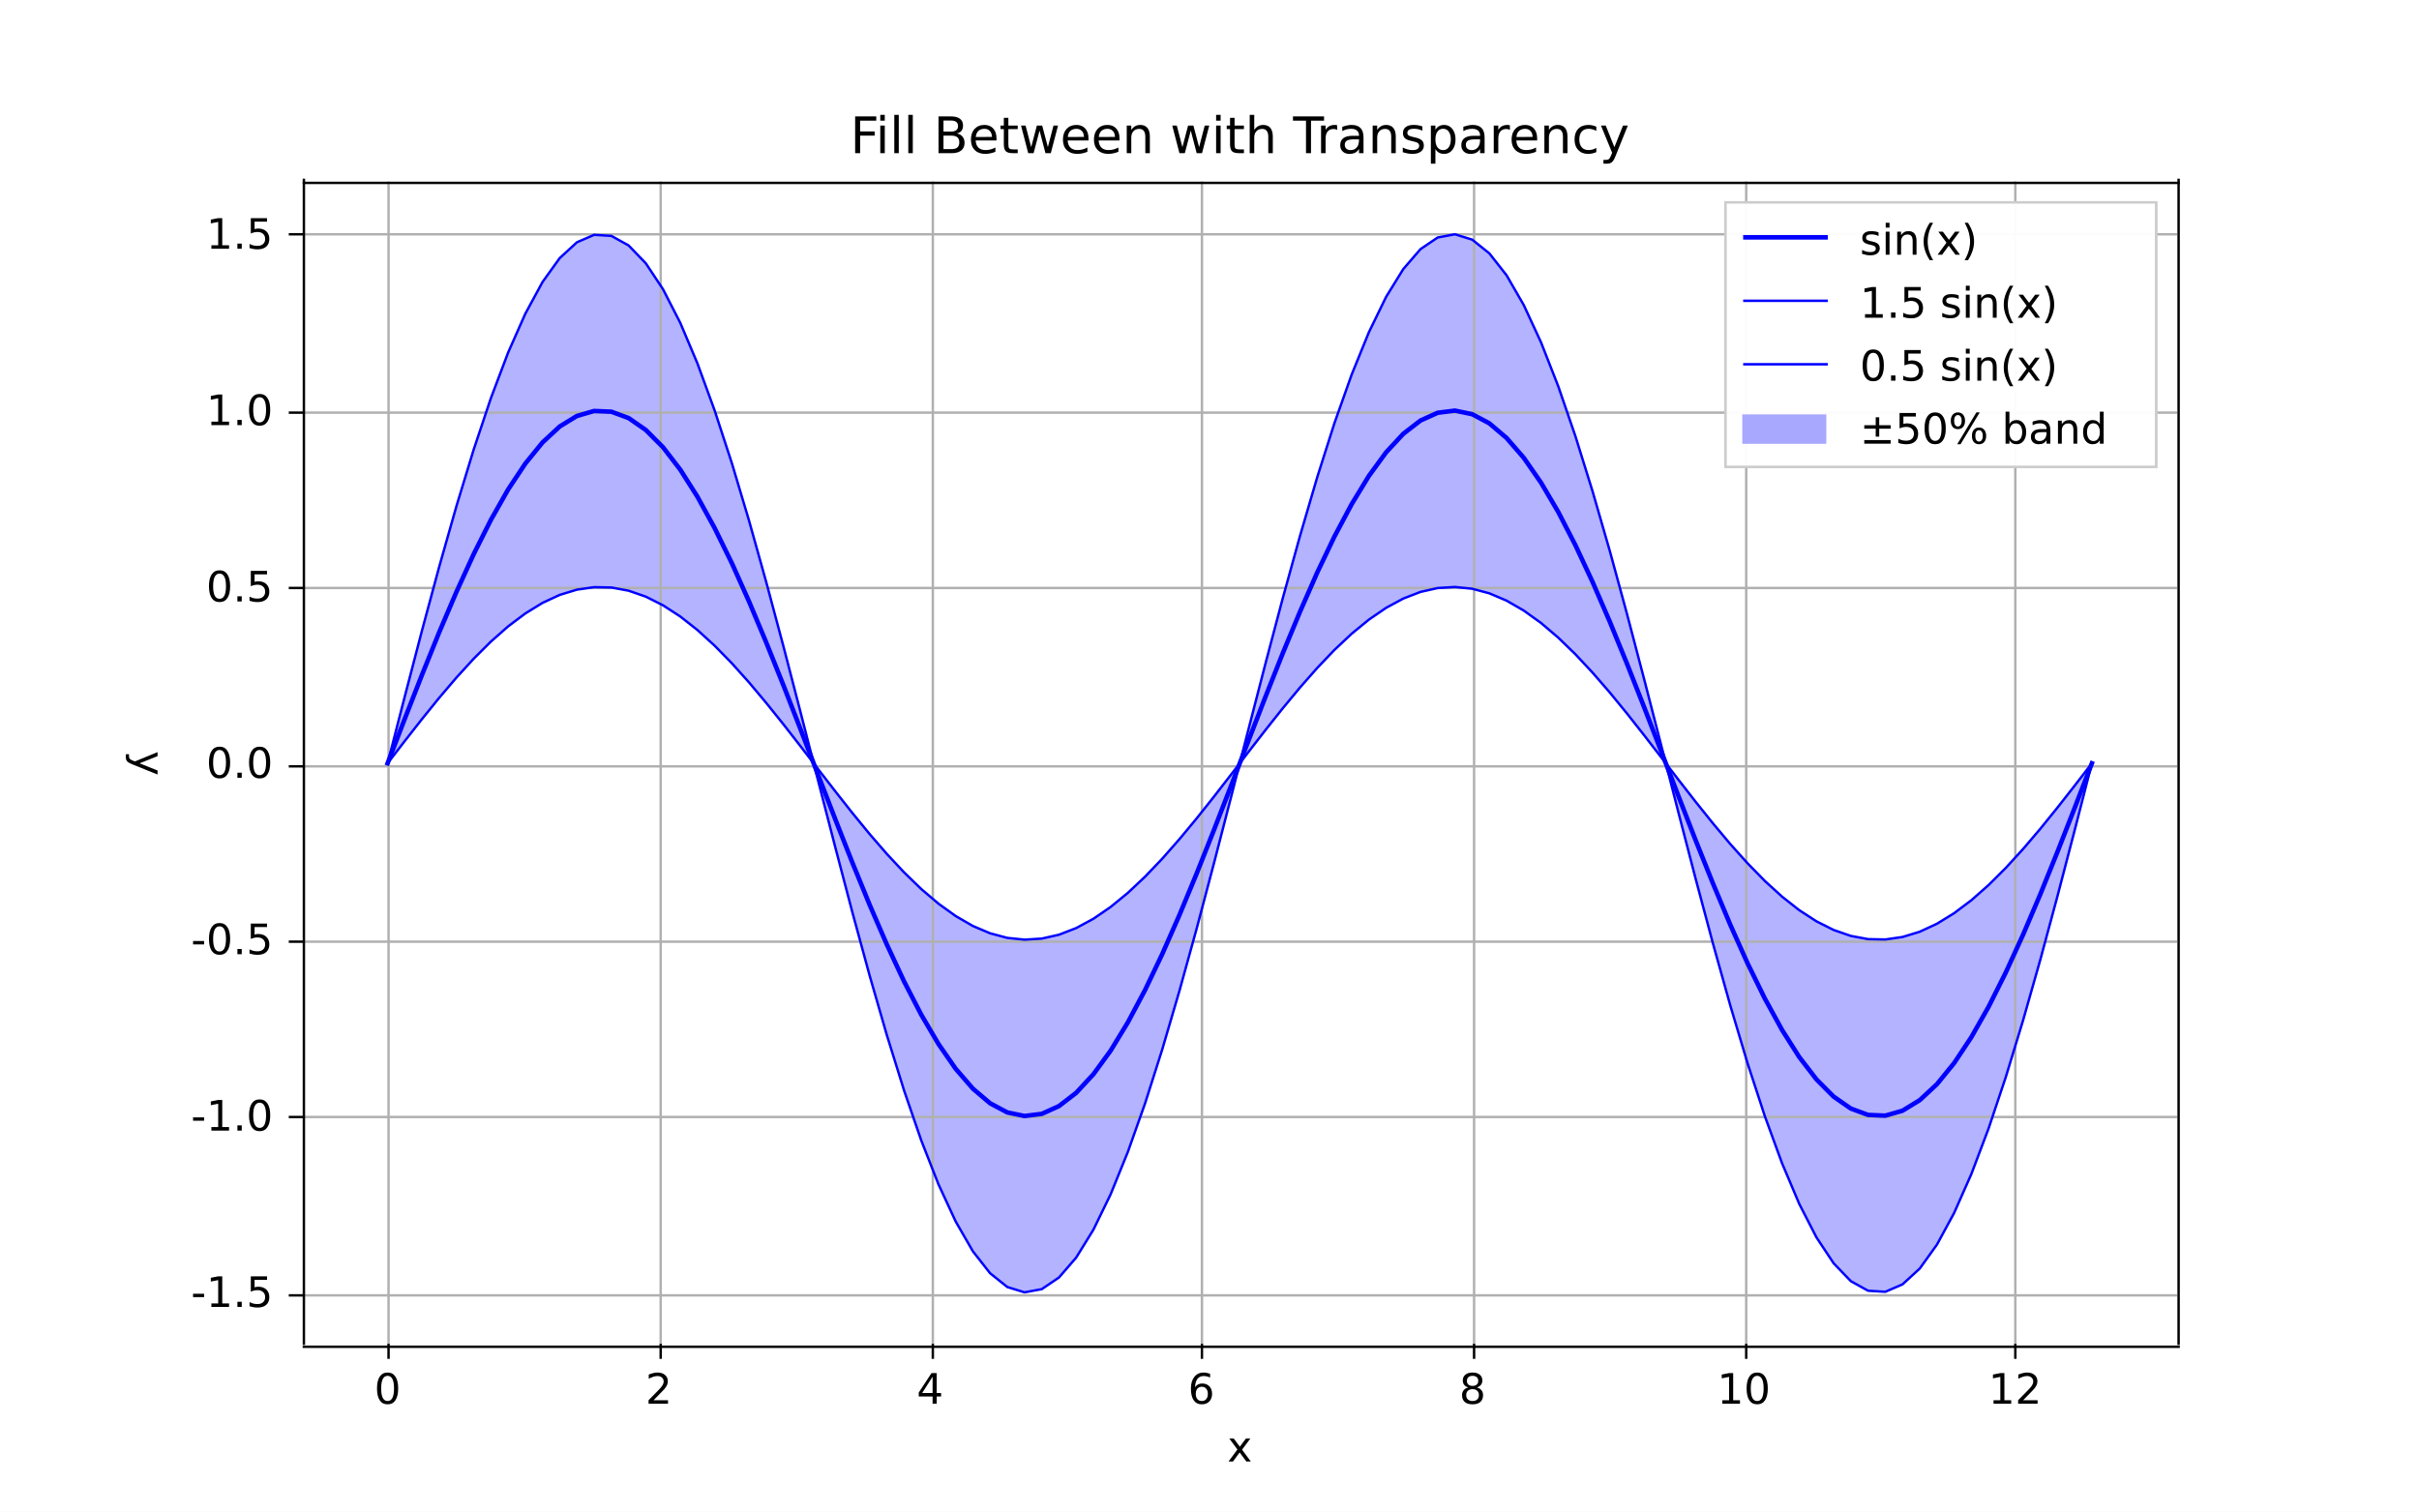
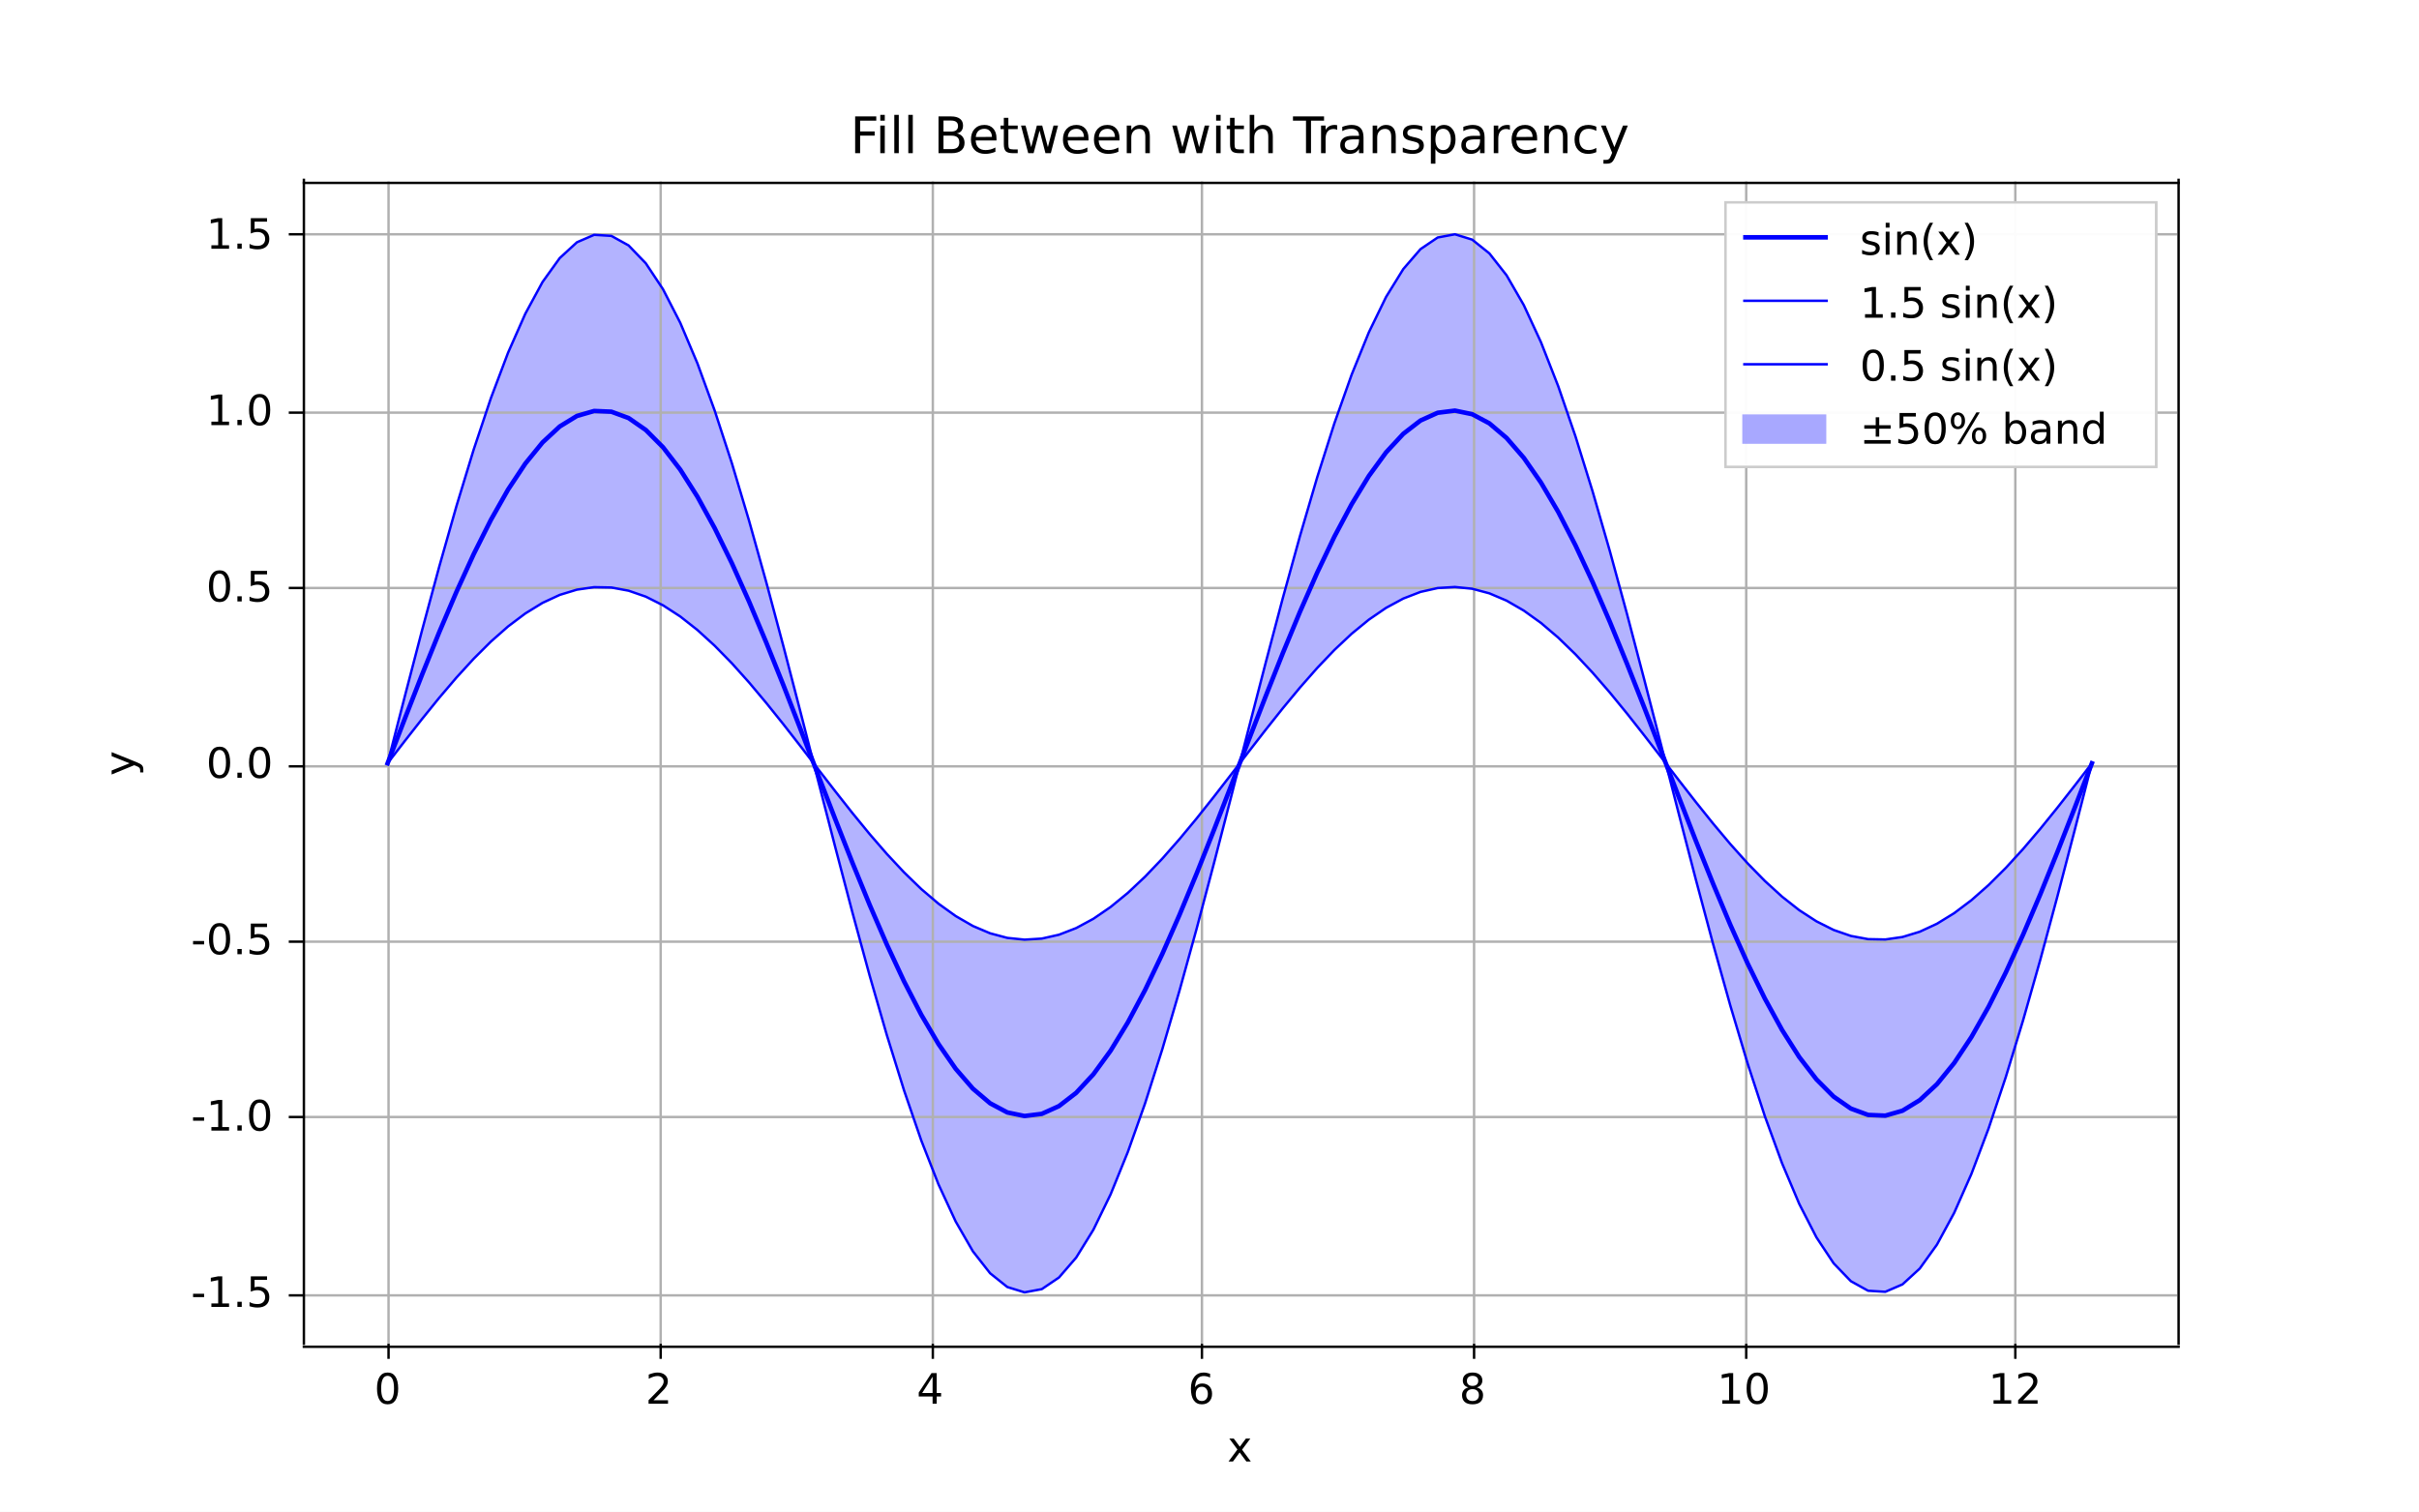
<svg xmlns="http://www.w3.org/2000/svg" width="800" height="500" viewBox="0 0 800 500">
  <defs>
    <clipPath id="clip-1">
      <rect x="100.00" y="55.00" width="620.00" height="385.00" />
    </clipPath>
    <clipPath id="clip-2">
      <rect x="100.00" y="55.00" width="620.00" height="385.00" />
    </clipPath>
    <clipPath id="clip-3">
      <rect x="100.00" y="55.00" width="620.00" height="385.00" />
    </clipPath>
    <clipPath id="clip-4">
      <rect x="100.00" y="55.00" width="620.00" height="385.00" />
    </clipPath>
    <clipPath id="clip-5">
      <rect x="100.00" y="55.00" width="620.00" height="385.00" />
    </clipPath>
    <clipPath id="clip-6">
      <rect x="100.00" y="55.00" width="620.00" height="385.00" />
    </clipPath>
    <clipPath id="clip-7">
      <rect x="100.00" y="55.00" width="620.00" height="385.00" />
    </clipPath>
    <clipPath id="clip-8">
      <rect x="100.00" y="55.00" width="620.00" height="385.00" />
    </clipPath>
    <clipPath id="clip-9">
      <rect x="100.00" y="55.00" width="620.00" height="385.00" />
    </clipPath>
    <clipPath id="clip-10">
      <rect x="100.00" y="55.00" width="620.00" height="385.00" />
    </clipPath>
    <clipPath id="clip-11">
      <rect x="100.00" y="55.00" width="620.00" height="385.00" />
    </clipPath>
    <clipPath id="clip-12">
      <rect x="100.00" y="55.00" width="620.00" height="385.00" />
    </clipPath>
    <clipPath id="clip-13">
      <rect x="100.00" y="55.00" width="620.00" height="385.00" />
    </clipPath>
    <clipPath id="clip-14">
      <rect x="100.00" y="55.00" width="620.00" height="385.00" />
    </clipPath>
  </defs>
  <g transform="translate(0,500) scale(1,-1)">
    <rect width="800" height="500" fill="white" />
    <path d="M 0.00 0.00 L 800.00 0.00 L 800.00 500.00 L 0.00 500.00 L 0.00 0.00 Z " fill="#FFFFFF" fill-opacity="1.00" stroke="#000000" stroke-opacity="1.00" stroke-width="0.00" stroke-linecap="butt" stroke-linejoin="miter" />
    <path d="M 100.00 55.00 L 720.00 55.00 L 720.00 440.00 L 100.00 440.00 L 100.00 55.00 Z " fill="#FFFFFF" fill-opacity="1.00" stroke="none" stroke-opacity="0.00" stroke-width="0.00" stroke-linecap="butt" stroke-linejoin="miter" />
    <path d="M 128.18 247.50 L 133.88 269.66 L 139.57 291.46 L 145.26 312.55 L 150.96 332.60 L 156.65 351.27 L 162.34 368.28 L 168.03 383.34 L 173.73 396.22 L 179.42 406.71 L 185.11 414.63 L 190.81 419.86 L 196.50 422.32 L 202.19 421.97 L 207.89 418.81 L 213.58 412.90 L 219.27 404.32 L 224.97 393.22 L 230.66 379.77 L 236.35 364.20 L 242.05 346.75 L 247.74 327.70 L 253.43 307.36 L 259.13 286.06 L 264.82 264.14 L 270.51 241.95 L 276.21 219.85 L 281.90 198.19 L 287.59 177.33 L 293.29 157.60 L 298.98 139.31 L 304.67 122.76 L 310.37 108.22 L 316.06 95.93 L 321.75 86.07 L 327.45 78.81 L 333.14 74.26 L 338.83 72.50 L 344.53 73.56 L 350.22 77.41 L 355.91 84.00 L 361.61 93.23 L 367.30 104.93 L 372.99 118.93 L 378.69 135.00 L 384.38 152.88 L 390.07 172.28 L 395.77 192.89 L 401.46 214.38 L 407.15 236.40 L 412.85 258.60 L 418.54 280.62 L 424.23 302.11 L 429.93 322.72 L 435.62 342.12 L 441.31 360.00 L 447.01 376.07 L 452.70 390.07 L 458.39 401.77 L 464.09 411.00 L 469.78 417.59 L 475.47 421.44 L 481.17 422.50 L 486.86 420.74 L 492.55 416.19 L 498.25 408.93 L 503.94 399.07 L 509.63 386.78 L 515.33 372.24 L 521.02 355.69 L 526.71 337.40 L 532.41 317.67 L 538.10 296.81 L 543.79 275.15 L 549.49 253.05 L 555.18 230.86 L 560.87 208.94 L 566.57 187.64 L 572.26 167.30 L 577.95 148.25 L 583.65 130.80 L 589.34 115.23 L 595.03 101.78 L 600.73 90.68 L 606.42 82.10 L 612.11 76.19 L 617.81 73.03 L 623.50 72.68 L 629.19 75.14 L 634.89 80.37 L 640.58 88.29 L 646.27 98.78 L 651.97 111.66 L 657.66 126.72 L 663.35 143.73 L 669.04 162.40 L 674.74 182.45 L 680.43 203.54 L 686.12 225.34 L 691.82 247.50 L 691.82 247.50 L 686.12 240.11 L 680.43 232.85 L 674.74 225.82 L 669.04 219.13 L 663.35 212.91 L 657.66 207.24 L 651.97 202.22 L 646.27 197.93 L 640.58 194.43 L 634.89 191.79 L 629.19 190.05 L 623.50 189.23 L 617.81 189.34 L 612.11 190.40 L 606.42 192.37 L 600.73 195.23 L 595.03 198.93 L 589.34 203.41 L 583.65 208.60 L 577.95 214.42 L 572.26 220.77 L 566.57 227.55 L 560.87 234.65 L 555.18 241.95 L 549.49 249.35 L 543.79 256.72 L 538.10 263.94 L 532.41 270.89 L 526.71 277.47 L 521.02 283.56 L 515.33 289.08 L 509.63 293.93 L 503.94 298.02 L 498.25 301.31 L 492.55 303.73 L 486.86 305.25 L 481.17 305.83 L 475.47 305.48 L 469.78 304.20 L 464.09 302.00 L 458.39 298.92 L 452.70 295.02 L 447.01 290.36 L 441.31 285.00 L 435.62 279.04 L 429.93 272.57 L 424.23 265.70 L 418.54 258.54 L 412.85 251.20 L 407.15 243.80 L 401.46 236.46 L 395.77 229.30 L 390.07 222.43 L 384.38 215.96 L 378.69 210.00 L 372.99 204.64 L 367.30 199.98 L 361.61 196.08 L 355.91 193.00 L 350.22 190.80 L 344.53 189.52 L 338.83 189.17 L 333.14 189.75 L 327.45 191.27 L 321.75 193.69 L 316.06 196.98 L 310.37 201.07 L 304.67 205.92 L 298.98 211.44 L 293.29 217.53 L 287.59 224.11 L 281.90 231.06 L 276.21 238.28 L 270.51 245.65 L 264.82 253.05 L 259.13 260.35 L 253.43 267.45 L 247.74 274.23 L 242.05 280.58 L 236.35 286.40 L 230.66 291.59 L 224.97 296.07 L 219.27 299.77 L 213.58 302.63 L 207.89 304.60 L 202.19 305.66 L 196.50 305.77 L 190.81 304.95 L 185.11 303.21 L 179.42 300.57 L 173.73 297.07 L 168.03 292.78 L 162.34 287.76 L 156.65 282.09 L 150.96 275.87 L 145.26 269.18 L 139.57 262.15 L 133.88 254.89 L 128.18 247.50 Z " fill="#0000FF" fill-opacity="0.30" stroke="#000000" stroke-opacity="0.00" stroke-width="0.00" stroke-linecap="butt" stroke-linejoin="miter" />
    <path d="M 128.50 55.50 L 128.50 440.50 " fill="none" fill-opacity="0.00" stroke="#B0B0B0" stroke-opacity="1.00" stroke-width="0.80" stroke-linecap="butt" stroke-linejoin="miter" clip-path="url(#clip-1)" />
    <path d="M 218.50 55.50 L 218.50 440.50 " fill="none" fill-opacity="0.00" stroke="#B0B0B0" stroke-opacity="1.00" stroke-width="0.80" stroke-linecap="butt" stroke-linejoin="miter" clip-path="url(#clip-2)" />
    <path d="M 308.50 55.50 L 308.50 440.50 " fill="none" fill-opacity="0.00" stroke="#B0B0B0" stroke-opacity="1.00" stroke-width="0.80" stroke-linecap="butt" stroke-linejoin="miter" clip-path="url(#clip-3)" />
    <path d="M 397.50 55.50 L 397.50 440.50 " fill="none" fill-opacity="0.00" stroke="#B0B0B0" stroke-opacity="1.00" stroke-width="0.80" stroke-linecap="butt" stroke-linejoin="miter" clip-path="url(#clip-4)" />
    <path d="M 487.50 55.50 L 487.50 440.50 " fill="none" fill-opacity="0.00" stroke="#B0B0B0" stroke-opacity="1.00" stroke-width="0.80" stroke-linecap="butt" stroke-linejoin="miter" clip-path="url(#clip-5)" />
    <path d="M 577.50 55.50 L 577.50 440.50 " fill="none" fill-opacity="0.00" stroke="#B0B0B0" stroke-opacity="1.00" stroke-width="0.80" stroke-linecap="butt" stroke-linejoin="miter" clip-path="url(#clip-6)" />
    <path d="M 666.50 55.50 L 666.50 440.50 " fill="none" fill-opacity="0.00" stroke="#B0B0B0" stroke-opacity="1.00" stroke-width="0.80" stroke-linecap="butt" stroke-linejoin="miter" clip-path="url(#clip-7)" />
    <path d="M 100.50 71.50 L 720.50 71.50 " fill="none" fill-opacity="0.00" stroke="#B0B0B0" stroke-opacity="1.00" stroke-width="0.80" stroke-linecap="butt" stroke-linejoin="miter" clip-path="url(#clip-8)" />
    <path d="M 100.50 130.50 L 720.50 130.50 " fill="none" fill-opacity="0.00" stroke="#B0B0B0" stroke-opacity="1.00" stroke-width="0.80" stroke-linecap="butt" stroke-linejoin="miter" clip-path="url(#clip-9)" />
    <path d="M 100.50 188.50 L 720.50 188.50 " fill="none" fill-opacity="0.00" stroke="#B0B0B0" stroke-opacity="1.00" stroke-width="0.80" stroke-linecap="butt" stroke-linejoin="miter" clip-path="url(#clip-10)" />
    <path d="M 100.50 246.50 L 720.50 246.50 " fill="none" fill-opacity="0.00" stroke="#B0B0B0" stroke-opacity="1.00" stroke-width="0.80" stroke-linecap="butt" stroke-linejoin="miter" clip-path="url(#clip-11)" />
    <path d="M 100.50 305.50 L 720.50 305.50 " fill="none" fill-opacity="0.00" stroke="#B0B0B0" stroke-opacity="1.00" stroke-width="0.80" stroke-linecap="butt" stroke-linejoin="miter" clip-path="url(#clip-12)" />
    <path d="M 100.50 363.50 L 720.50 363.50 " fill="none" fill-opacity="0.00" stroke="#B0B0B0" stroke-opacity="1.00" stroke-width="0.80" stroke-linecap="butt" stroke-linejoin="miter" clip-path="url(#clip-13)" />
    <path d="M 100.50 422.50 L 720.50 422.50 " fill="none" fill-opacity="0.00" stroke="#B0B0B0" stroke-opacity="1.00" stroke-width="0.80" stroke-linecap="butt" stroke-linejoin="miter" clip-path="url(#clip-14)" />
    <path d="M 128.18 247.50 L 133.88 254.89 L 139.57 262.15 L 145.26 269.18 L 150.96 275.87 L 156.65 282.09 L 162.34 287.76 L 168.03 292.78 L 173.73 297.07 L 179.42 300.57 L 185.11 303.21 L 190.81 304.95 L 196.50 305.77 L 202.19 305.66 L 207.89 304.60 L 213.58 302.63 L 219.27 299.77 L 224.97 296.07 L 230.66 291.59 L 236.35 286.40 L 242.05 280.58 L 247.74 274.23 L 253.43 267.45 L 259.13 260.35 L 264.82 253.05 L 270.51 245.65 L 276.21 238.28 L 281.90 231.06 L 287.59 224.11 L 293.29 217.53 L 298.98 211.44 L 304.67 205.92 L 310.37 201.07 L 316.06 196.98 L 321.75 193.69 L 327.45 191.27 L 333.14 189.75 L 338.83 189.17 L 344.53 189.52 L 350.22 190.80 L 355.91 193.00 L 361.61 196.08 L 367.30 199.98 L 372.99 204.64 L 378.69 210.00 L 384.38 215.96 L 390.07 222.43 L 395.77 229.30 L 401.46 236.46 L 407.15 243.80 L 412.85 251.20 L 418.54 258.54 L 424.23 265.70 L 429.93 272.57 L 435.62 279.04 L 441.31 285.00 L 447.01 290.36 L 452.70 295.02 L 458.39 298.92 L 464.09 302.00 L 469.78 304.20 L 475.47 305.48 L 481.17 305.83 L 486.86 305.25 L 492.55 303.73 L 498.25 301.31 L 503.94 298.02 L 509.63 293.93 L 515.33 289.08 L 521.02 283.56 L 526.71 277.47 L 532.41 270.89 L 538.10 263.94 L 543.79 256.72 L 549.49 249.35 L 555.18 241.95 L 560.87 234.65 L 566.57 227.55 L 572.26 220.77 L 577.95 214.42 L 583.65 208.60 L 589.34 203.41 L 595.03 198.93 L 600.73 195.23 L 606.42 192.37 L 612.11 190.40 L 617.81 189.34 L 623.50 189.23 L 629.19 190.05 L 634.89 191.79 L 640.58 194.43 L 646.27 197.93 L 651.97 202.22 L 657.66 207.24 L 663.35 212.91 L 669.04 219.13 L 674.74 225.82 L 680.43 232.85 L 686.12 240.11 L 691.82 247.50 " fill="none" fill-opacity="0.00" stroke="#0000FF" stroke-opacity="1.00" stroke-width="0.80" stroke-linecap="square" stroke-linejoin="round" />
    <path d="M 128.18 247.50 L 133.88 269.66 L 139.57 291.46 L 145.26 312.55 L 150.96 332.60 L 156.65 351.27 L 162.34 368.28 L 168.03 383.34 L 173.73 396.22 L 179.42 406.71 L 185.11 414.63 L 190.81 419.86 L 196.50 422.32 L 202.19 421.97 L 207.89 418.81 L 213.58 412.90 L 219.27 404.32 L 224.97 393.22 L 230.66 379.77 L 236.35 364.20 L 242.05 346.75 L 247.74 327.70 L 253.43 307.36 L 259.13 286.06 L 264.82 264.14 L 270.51 241.95 L 276.21 219.85 L 281.90 198.19 L 287.59 177.33 L 293.29 157.60 L 298.98 139.31 L 304.67 122.76 L 310.37 108.22 L 316.06 95.93 L 321.75 86.07 L 327.45 78.81 L 333.14 74.26 L 338.83 72.50 L 344.53 73.56 L 350.22 77.41 L 355.91 84.00 L 361.61 93.23 L 367.30 104.93 L 372.99 118.93 L 378.69 135.00 L 384.38 152.88 L 390.07 172.28 L 395.77 192.89 L 401.46 214.38 L 407.15 236.40 L 412.85 258.60 L 418.54 280.62 L 424.23 302.11 L 429.93 322.72 L 435.62 342.12 L 441.31 360.00 L 447.01 376.07 L 452.70 390.07 L 458.39 401.77 L 464.09 411.00 L 469.78 417.59 L 475.47 421.44 L 481.17 422.50 L 486.86 420.74 L 492.55 416.19 L 498.25 408.93 L 503.94 399.07 L 509.63 386.78 L 515.33 372.24 L 521.02 355.69 L 526.71 337.40 L 532.41 317.67 L 538.10 296.81 L 543.79 275.15 L 549.49 253.05 L 555.18 230.86 L 560.87 208.94 L 566.57 187.64 L 572.26 167.30 L 577.95 148.25 L 583.65 130.80 L 589.34 115.23 L 595.03 101.78 L 600.73 90.68 L 606.42 82.10 L 612.11 76.19 L 617.81 73.03 L 623.50 72.68 L 629.19 75.14 L 634.89 80.37 L 640.58 88.29 L 646.27 98.78 L 651.97 111.66 L 657.66 126.72 L 663.35 143.73 L 669.04 162.40 L 674.74 182.45 L 680.43 203.54 L 686.12 225.34 L 691.82 247.50 " fill="none" fill-opacity="0.00" stroke="#0000FF" stroke-opacity="1.00" stroke-width="0.80" stroke-linecap="square" stroke-linejoin="round" />
    <path d="M 128.18 247.50 L 133.88 262.27 L 139.57 276.80 L 145.26 290.87 L 150.96 304.23 L 156.65 316.68 L 162.34 328.02 L 168.03 338.06 L 173.73 346.65 L 179.42 353.64 L 185.11 358.92 L 190.81 362.41 L 196.50 364.05 L 202.19 363.81 L 207.89 361.71 L 213.58 357.76 L 219.27 352.05 L 224.97 344.65 L 230.66 335.68 L 236.35 325.30 L 242.05 313.67 L 247.74 300.97 L 253.43 287.41 L 259.13 273.21 L 264.82 258.59 L 270.51 243.80 L 276.21 229.06 L 281.90 214.63 L 287.59 200.72 L 293.29 187.56 L 298.98 175.37 L 304.67 164.34 L 310.37 154.65 L 316.06 146.45 L 321.75 139.88 L 327.45 135.04 L 333.14 132.01 L 338.83 130.83 L 344.53 131.54 L 350.22 134.11 L 355.91 138.50 L 361.61 144.65 L 367.30 152.45 L 372.99 161.79 L 378.69 172.50 L 384.38 184.42 L 390.07 197.35 L 395.77 211.09 L 401.46 225.42 L 407.15 240.10 L 412.85 254.90 L 418.54 269.58 L 424.23 283.91 L 429.93 297.65 L 435.62 310.58 L 441.31 322.50 L 447.01 333.21 L 452.70 342.55 L 458.39 350.35 L 464.09 356.50 L 469.78 360.89 L 475.47 363.46 L 481.17 364.17 L 486.86 362.99 L 492.55 359.96 L 498.25 355.12 L 503.94 348.55 L 509.63 340.35 L 515.33 330.66 L 521.02 319.63 L 526.71 307.44 L 532.41 294.28 L 538.10 280.37 L 543.79 265.94 L 549.49 251.20 L 555.18 236.41 L 560.87 221.79 L 566.57 207.59 L 572.26 194.03 L 577.95 181.33 L 583.65 169.70 L 589.34 159.32 L 595.03 150.35 L 600.73 142.95 L 606.42 137.24 L 612.11 133.29 L 617.81 131.19 L 623.50 130.95 L 629.19 132.59 L 634.89 136.08 L 640.58 141.36 L 646.27 148.35 L 651.97 156.94 L 657.66 166.98 L 663.35 178.32 L 669.04 190.77 L 674.74 204.13 L 680.43 218.20 L 686.12 232.73 L 691.82 247.50 " fill="none" fill-opacity="0.00" stroke="#0000FF" stroke-opacity="1.00" stroke-width="1.50" stroke-linecap="square" stroke-linejoin="round" />
    <text font-family="DejaVu Sans" font-size="16.67" fill="#000000" fill-opacity="1.00" text-anchor="middle" transform="translate(410.00,449.33) scale(1,-1)">Fill Between with Transparency</text>
    <path d="M 570.65 345.56 L 713.06 345.56 L 713.06 433.06 L 570.65 433.06 L 570.65 345.56 Z " fill="#FFFFFF" fill-opacity="0.80" stroke="#CCCCCC" stroke-opacity="1.00" stroke-width="0.80" stroke-linecap="butt" stroke-linejoin="miter" />
    <path d="M 576.50 421.50 L 604.50 421.50 " fill="none" fill-opacity="0.00" stroke="#0000FF" stroke-opacity="1.00" stroke-width="1.50" stroke-linecap="butt" stroke-linejoin="miter" />
    <text font-family="DejaVu Sans" font-size="13.89" fill="#000000" fill-opacity="1.00" text-anchor="start" dominant-baseline="central" transform="translate(615.09,420.56) scale(1,-1)">sin(x)</text>
    <path d="M 576.50 400.50 L 604.50 400.50 " fill="none" fill-opacity="0.00" stroke="#0000FF" stroke-opacity="1.00" stroke-width="0.80" stroke-linecap="butt" stroke-linejoin="miter" />
    <text font-family="DejaVu Sans" font-size="13.89" fill="#000000" fill-opacity="1.00" text-anchor="start" dominant-baseline="central" transform="translate(615.09,399.72) scale(1,-1)">1.5 sin(x)</text>
    <path d="M 576.50 379.50 L 604.50 379.50 " fill="none" fill-opacity="0.00" stroke="#0000FF" stroke-opacity="1.00" stroke-width="0.80" stroke-linecap="butt" stroke-linejoin="miter" />
    <text font-family="DejaVu Sans" font-size="13.89" fill="#000000" fill-opacity="1.00" text-anchor="start" dominant-baseline="central" transform="translate(615.09,378.89) scale(1,-1)">0.5 sin(x)</text>
    <path d="M 576.20 353.19 L 603.98 353.19 L 603.98 362.92 L 576.20 362.92 L 576.20 353.19 Z " fill="#0000FF" fill-opacity="0.30" stroke="none" stroke-opacity="0.00" stroke-width="0.50" stroke-linecap="butt" stroke-linejoin="miter" />
    <text font-family="DejaVu Sans" font-size="13.89" fill="#000000" fill-opacity="1.00" text-anchor="start" dominant-baseline="central" transform="translate(615.09,358.06) scale(1,-1)">±50% band</text>
    <path d="M 128.50 55.50 L 128.50 50.50 " fill="none" fill-opacity="0.00" stroke="#000000" stroke-opacity="1.00" stroke-width="0.80" stroke-linecap="butt" stroke-linejoin="miter" />
    <text font-family="DejaVu Sans" font-size="13.89" fill="#000000" fill-opacity="1.00" text-anchor="middle" dominant-baseline="text-before-edge" transform="translate(128.18,45.28) scale(1,-1)">0</text>
    <path d="M 218.50 55.50 L 218.50 50.50 " fill="none" fill-opacity="0.00" stroke="#000000" stroke-opacity="1.00" stroke-width="0.80" stroke-linecap="butt" stroke-linejoin="miter" />
    <text font-family="DejaVu Sans" font-size="13.89" fill="#000000" fill-opacity="1.00" text-anchor="middle" dominant-baseline="text-before-edge" transform="translate(217.89,45.28) scale(1,-1)">2</text>
    <path d="M 308.50 55.50 L 308.50 50.50 " fill="none" fill-opacity="0.00" stroke="#000000" stroke-opacity="1.00" stroke-width="0.80" stroke-linecap="butt" stroke-linejoin="miter" />
    <text font-family="DejaVu Sans" font-size="13.89" fill="#000000" fill-opacity="1.00" text-anchor="middle" dominant-baseline="text-before-edge" transform="translate(307.59,45.28) scale(1,-1)">4</text>
    <path d="M 397.50 55.50 L 397.50 50.50 " fill="none" fill-opacity="0.00" stroke="#000000" stroke-opacity="1.00" stroke-width="0.80" stroke-linecap="butt" stroke-linejoin="miter" />
    <text font-family="DejaVu Sans" font-size="13.89" fill="#000000" fill-opacity="1.00" text-anchor="middle" dominant-baseline="text-before-edge" transform="translate(397.30,45.28) scale(1,-1)">6</text>
    <path d="M 487.50 55.50 L 487.50 50.50 " fill="none" fill-opacity="0.00" stroke="#000000" stroke-opacity="1.00" stroke-width="0.80" stroke-linecap="butt" stroke-linejoin="miter" />
    <text font-family="DejaVu Sans" font-size="13.89" fill="#000000" fill-opacity="1.00" text-anchor="middle" dominant-baseline="text-before-edge" transform="translate(487.00,45.28) scale(1,-1)">8</text>
    <path d="M 577.50 55.50 L 577.50 50.50 " fill="none" fill-opacity="0.00" stroke="#000000" stroke-opacity="1.00" stroke-width="0.80" stroke-linecap="butt" stroke-linejoin="miter" />
    <text font-family="DejaVu Sans" font-size="13.89" fill="#000000" fill-opacity="1.00" text-anchor="middle" dominant-baseline="text-before-edge" transform="translate(576.71,45.28) scale(1,-1)">10</text>
    <path d="M 666.50 55.50 L 666.50 50.50 " fill="none" fill-opacity="0.00" stroke="#000000" stroke-opacity="1.00" stroke-width="0.80" stroke-linecap="butt" stroke-linejoin="miter" />
    <text font-family="DejaVu Sans" font-size="13.89" fill="#000000" fill-opacity="1.00" text-anchor="middle" dominant-baseline="text-before-edge" transform="translate(666.41,45.28) scale(1,-1)">12</text>
    <text font-family="DejaVu Sans" font-size="13.89" fill="#000000" fill-opacity="1.00" text-anchor="middle" dominant-baseline="text-before-edge" transform="translate(410.00,26.17) scale(1,-1)">x</text>
    <path d="M 100.50 71.50 L 95.50 71.50 " fill="none" fill-opacity="0.00" stroke="#000000" stroke-opacity="1.00" stroke-width="0.80" stroke-linecap="butt" stroke-linejoin="miter" />
    <text font-family="DejaVu Sans" font-size="13.89" fill="#000000" fill-opacity="1.00" text-anchor="end" dominant-baseline="central" transform="translate(90.28,72.48) scale(1,-1)">-1.5</text>
    <path d="M 100.50 130.50 L 95.50 130.50 " fill="none" fill-opacity="0.00" stroke="#000000" stroke-opacity="1.00" stroke-width="0.80" stroke-linecap="butt" stroke-linejoin="miter" />
    <text font-family="DejaVu Sans" font-size="13.89" fill="#000000" fill-opacity="1.00" text-anchor="end" dominant-baseline="central" transform="translate(90.28,130.82) scale(1,-1)">-1.0</text>
    <path d="M 100.50 188.50 L 95.50 188.50 " fill="none" fill-opacity="0.00" stroke="#000000" stroke-opacity="1.00" stroke-width="0.80" stroke-linecap="butt" stroke-linejoin="miter" />
    <text font-family="DejaVu Sans" font-size="13.89" fill="#000000" fill-opacity="1.00" text-anchor="end" dominant-baseline="central" transform="translate(90.28,189.16) scale(1,-1)">-0.5</text>
    <path d="M 100.50 246.50 L 95.50 246.50 " fill="none" fill-opacity="0.00" stroke="#000000" stroke-opacity="1.00" stroke-width="0.80" stroke-linecap="butt" stroke-linejoin="miter" />
    <text font-family="DejaVu Sans" font-size="13.89" fill="#000000" fill-opacity="1.00" text-anchor="end" dominant-baseline="central" transform="translate(90.28,247.50) scale(1,-1)">0.0</text>
    <path d="M 100.50 305.50 L 95.50 305.50 " fill="none" fill-opacity="0.00" stroke="#000000" stroke-opacity="1.00" stroke-width="0.80" stroke-linecap="butt" stroke-linejoin="miter" />
    <text font-family="DejaVu Sans" font-size="13.89" fill="#000000" fill-opacity="1.00" text-anchor="end" dominant-baseline="central" transform="translate(90.28,305.84) scale(1,-1)">0.5</text>
    <path d="M 100.50 363.50 L 95.50 363.50 " fill="none" fill-opacity="0.00" stroke="#000000" stroke-opacity="1.00" stroke-width="0.80" stroke-linecap="butt" stroke-linejoin="miter" />
    <text font-family="DejaVu Sans" font-size="13.89" fill="#000000" fill-opacity="1.00" text-anchor="end" dominant-baseline="central" transform="translate(90.28,364.18) scale(1,-1)">1.0</text>
    <path d="M 100.50 422.50 L 95.50 422.50 " fill="none" fill-opacity="0.00" stroke="#000000" stroke-opacity="1.00" stroke-width="0.80" stroke-linecap="butt" stroke-linejoin="miter" />
    <text font-family="DejaVu Sans" font-size="13.89" fill="#000000" fill-opacity="1.00" text-anchor="end" dominant-baseline="central" transform="translate(90.28,422.52) scale(1,-1)">1.5</text>
-     <text font-family="DejaVu Sans" font-size="13.89" fill="#000000" fill-opacity="1.00" text-anchor="middle" transform="translate(44.51,247.50) rotate(-90.00) scale(1,-1)">y</text>
+     <text font-family="DejaVu Sans" font-size="13.89" fill="#000000" fill-opacity="1.00" text-anchor="middle" transform="translate(44.51,247.50) rotate(90.00) scale(1,-1)">y</text>
    <path d="M 100.50 55.50 L 100.50 440.50 " fill="none" fill-opacity="0.00" stroke="#000000" stroke-opacity="1.00" stroke-width="0.80" stroke-linecap="square" stroke-linejoin="miter" />
    <path d="M 720.50 55.50 L 720.50 440.50 " fill="none" fill-opacity="0.00" stroke="#000000" stroke-opacity="1.00" stroke-width="0.80" stroke-linecap="square" stroke-linejoin="miter" />
    <path d="M 100.50 54.50 L 720.50 54.50 " fill="none" fill-opacity="0.00" stroke="#000000" stroke-opacity="1.00" stroke-width="0.80" stroke-linecap="square" stroke-linejoin="miter" />
    <path d="M 100.50 439.50 L 720.50 439.50 " fill="none" fill-opacity="0.00" stroke="#000000" stroke-opacity="1.00" stroke-width="0.80" stroke-linecap="square" stroke-linejoin="miter" />
    <path d="M 570.65 345.56 L 713.06 345.56 L 713.06 433.06 L 570.65 433.06 L 570.65 345.56 Z " fill="#FFFFFF" fill-opacity="0.80" stroke="#CCCCCC" stroke-opacity="1.00" stroke-width="0.80" stroke-linecap="butt" stroke-linejoin="miter" />
    <path d="M 576.50 421.50 L 604.50 421.50 " fill="none" fill-opacity="0.00" stroke="#0000FF" stroke-opacity="1.00" stroke-width="1.50" stroke-linecap="butt" stroke-linejoin="miter" />
    <text font-family="DejaVu Sans" font-size="13.89" fill="#000000" fill-opacity="1.00" text-anchor="start" dominant-baseline="central" transform="translate(615.09,420.56) scale(1,-1)">sin(x)</text>
    <path d="M 576.50 400.50 L 604.50 400.50 " fill="none" fill-opacity="0.00" stroke="#0000FF" stroke-opacity="1.00" stroke-width="0.80" stroke-linecap="butt" stroke-linejoin="miter" />
    <text font-family="DejaVu Sans" font-size="13.89" fill="#000000" fill-opacity="1.00" text-anchor="start" dominant-baseline="central" transform="translate(615.09,399.72) scale(1,-1)">1.5 sin(x)</text>
    <path d="M 576.50 379.50 L 604.50 379.50 " fill="none" fill-opacity="0.00" stroke="#0000FF" stroke-opacity="1.00" stroke-width="0.80" stroke-linecap="butt" stroke-linejoin="miter" />
    <text font-family="DejaVu Sans" font-size="13.89" fill="#000000" fill-opacity="1.00" text-anchor="start" dominant-baseline="central" transform="translate(615.09,378.89) scale(1,-1)">0.5 sin(x)</text>
    <path d="M 576.20 353.19 L 603.98 353.19 L 603.98 362.92 L 576.20 362.92 L 576.20 353.19 Z " fill="#0000FF" fill-opacity="0.30" stroke="none" stroke-opacity="0.00" stroke-width="0.50" stroke-linecap="butt" stroke-linejoin="miter" />
    <text font-family="DejaVu Sans" font-size="13.89" fill="#000000" fill-opacity="1.00" text-anchor="start" dominant-baseline="central" transform="translate(615.09,358.06) scale(1,-1)">±50% band</text>
  </g>
</svg>
